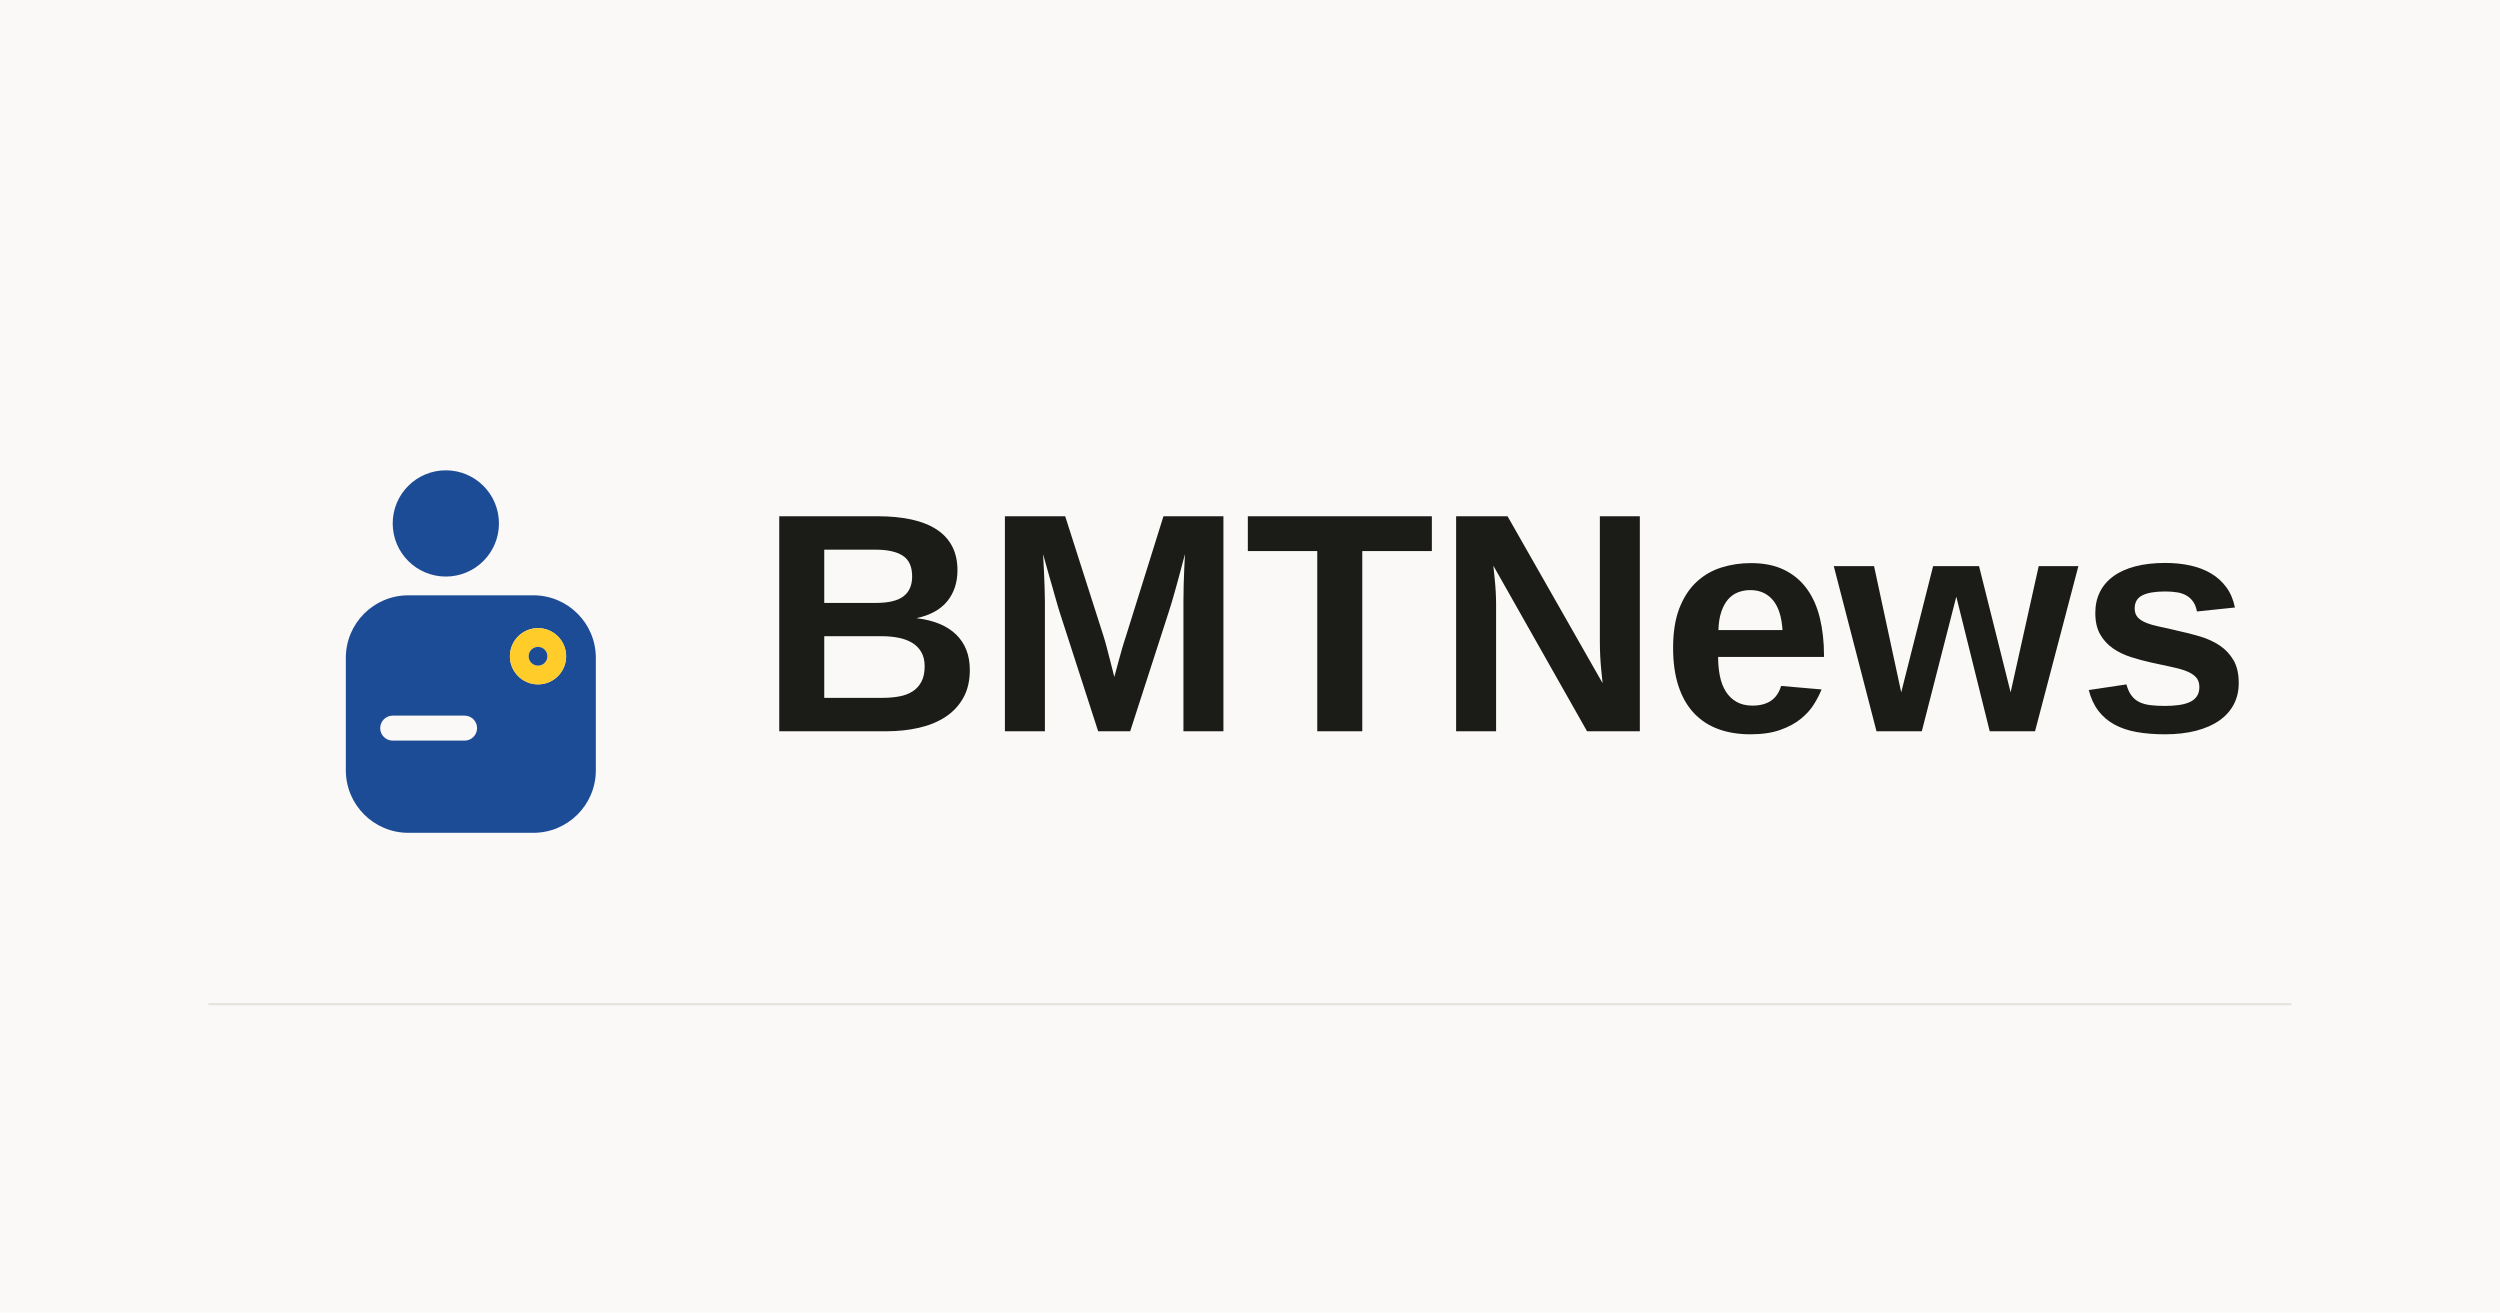
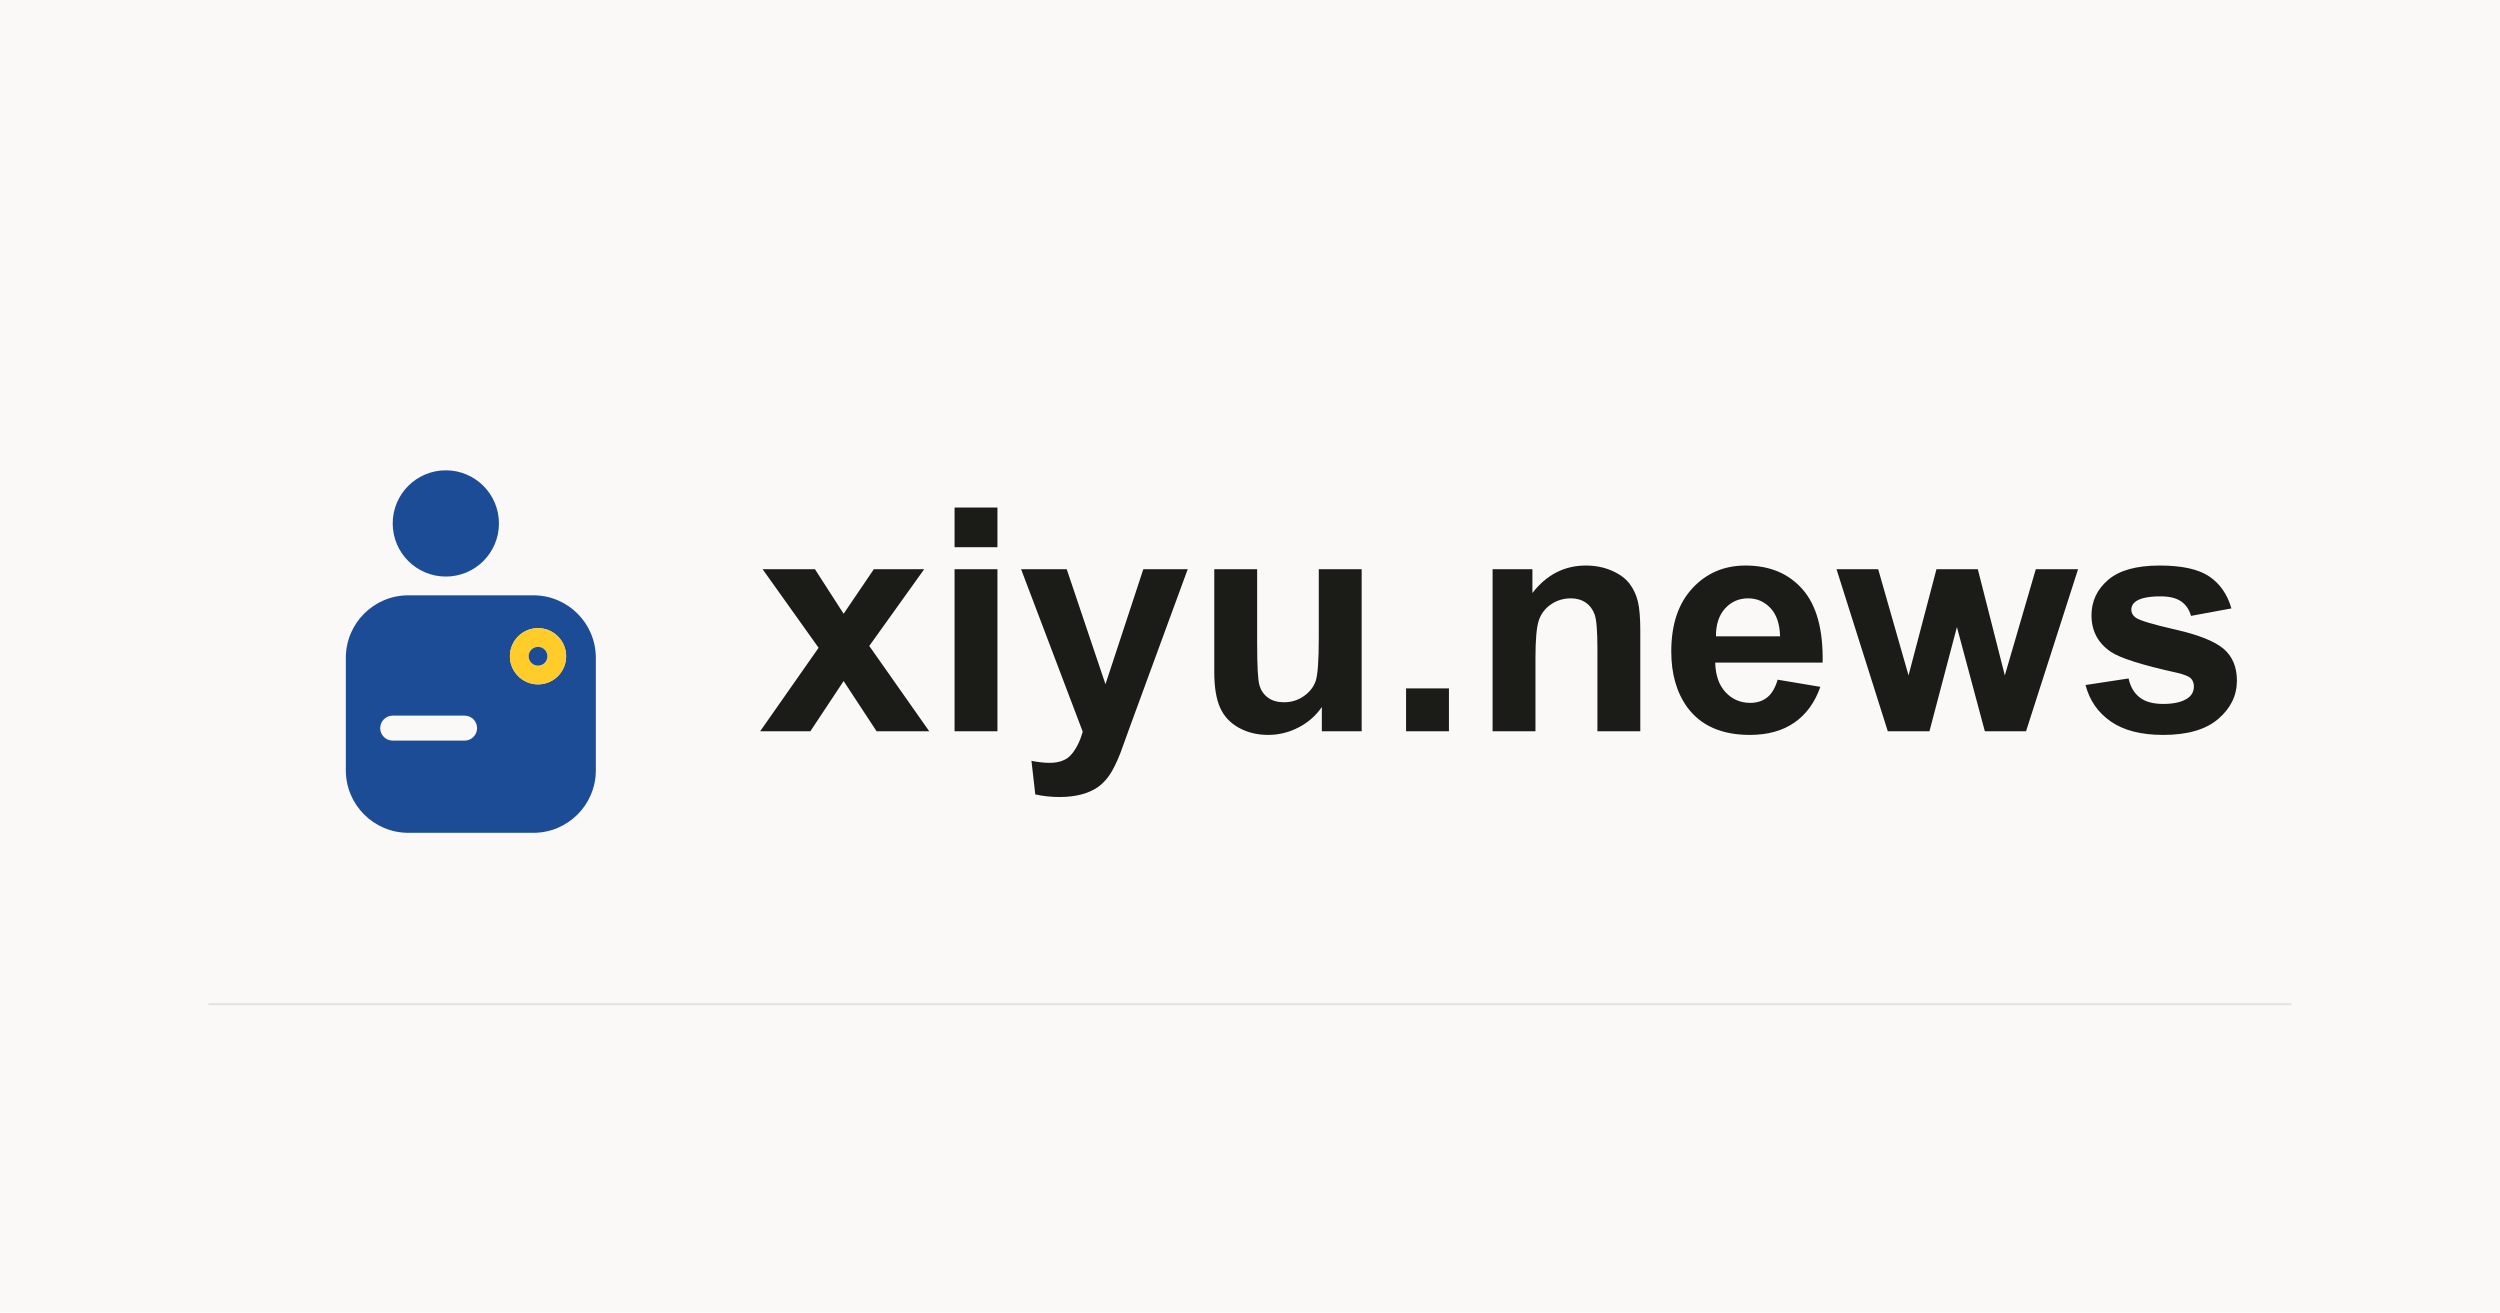
- <svg xmlns="http://www.w3.org/2000/svg" width="1200" height="630" viewBox="0 0 1200 630" role="img" aria-label="BMTNews">
+ <svg xmlns="http://www.w3.org/2000/svg" width="1200" height="630" viewBox="0 0 1200 630" role="img" aria-label="xiyu.news">
  <rect width="1200" height="630" fill="#faf9f7" />
  <g transform="translate(100 180) scale(1.5)">
    <path fill="#1d4c96" fill-rule="evenodd" transform="translate(20 24) scale(.25)" d="M292 94A68 68 0 1 0 156 94A68 68 0 1 0 292 94ZM176 186H336A80 80 0 0 1 416 266V410A80 80 0 0 1 336 490H176A80 80 0 0 1 96 410V266A80 80 0 0 1 176 186ZM156 340H248A16 16 0 0 1 264 356A16 16 0 0 1 248 372H156A16 16 0 0 1 140 356A16 16 0 0 1 156 340ZM378 264A36 36 0 1 0 306 264A36 36 0 1 0 378 264Z" />
    <path fill="#ffcc29" fill-rule="evenodd" transform="translate(20 24) scale(.25)" d="M378 264A36 36 0 1 0 306 264A36 36 0 1 0 378 264ZM354 264A12 12 0 1 0 330 264A12 12 0 1 0 354 264Z" />
    <path fill="#1d4c96" fill-rule="evenodd" transform="translate(20 24) scale(.25)" d="M354 264A12 12 0 1 0 330 264A12 12 0 1 0 354 264Z" />
-     <path fill="#1b1b18" transform="translate(176 34)" d="M67.676 60.371Q67.676 65.596 65.576 69.331Q63.477 73.066 59.839 75.435Q56.201 77.803 51.367 78.901Q46.533 80.0 41.113 80.0H6.689V11.201H38.184Q44.287 11.201 49.048 12.251Q53.809 13.301 57.08 15.449Q60.352 17.598 62.036 20.845Q63.721 24.092 63.721 28.486Q63.721 34.346 60.474 38.374Q57.227 42.402 50.586 43.818Q58.936 44.795 63.306 49.067Q67.676 53.34 67.676 60.371ZM49.219 30.439Q49.219 25.801 46.265 23.848Q43.311 21.895 37.5 21.895H21.094V38.936H37.598Q43.701 38.936 46.46 36.812Q49.219 34.688 49.219 30.439ZM53.223 59.248Q53.223 56.514 52.148 54.658Q51.074 52.803 49.194 51.68Q47.314 50.557 44.8 50.068Q42.285 49.58 39.355 49.58H21.094V69.307H39.893Q42.725 69.307 45.166 68.843Q47.607 68.379 49.39 67.231Q51.172 66.084 52.197 64.131Q53.223 62.178 53.223 59.248ZM136.035 80.0V38.301Q136.035 35.811 136.108 33.174Q136.182 30.537 136.279 28.34Q136.426 25.752 136.523 23.311Q135.498 27.168 134.57 30.635Q134.18 32.1 133.74 33.662Q133.301 35.225 132.886 36.689Q132.471 38.154 132.08 39.424Q131.689 40.693 131.396 41.621L118.994 80.0H108.74L96.338 41.621Q96.045 40.693 95.679 39.424Q95.312 38.154 94.897 36.689Q94.482 35.225 94.043 33.662Q93.604 32.1 93.164 30.635Q92.188 27.168 91.113 23.311Q91.26 26.143 91.406 28.877Q91.504 31.221 91.602 33.809Q91.699 36.396 91.699 38.301V80.0H78.906V11.201H98.193L110.498 49.678Q110.986 51.191 111.548 53.389Q112.109 55.586 112.646 57.637Q113.232 60.029 113.916 62.617Q114.6 60.078 115.234 57.734Q115.527 56.709 115.82 55.635Q116.113 54.561 116.406 53.535Q116.699 52.51 116.992 51.582Q117.285 50.654 117.529 49.922L129.639 11.201H148.828V80.0ZM193.262 22.334V80.0H178.857V22.334H156.641V11.201H215.527V22.334ZM265.186 80.0 235.205 27.021Q235.449 29.17 235.645 31.318Q235.84 33.174 235.962 35.322Q236.084 37.471 236.084 39.424V80.0H223.291V11.201H239.746L270.166 64.619Q269.922 62.568 269.727 60.322Q269.531 58.418 269.409 56.025Q269.287 53.633 269.287 51.191V11.201H282.08V80.0ZM317.432 80.977Q311.719 80.977 307.153 79.292Q302.588 77.607 299.365 74.165Q296.143 70.723 294.434 65.522Q292.725 60.322 292.725 53.34Q292.725 45.771 294.751 40.596Q296.777 35.42 300.22 32.222Q303.662 29.023 308.154 27.607Q312.646 26.191 317.627 26.191Q323.877 26.191 328.296 28.364Q332.715 30.537 335.547 34.443Q338.379 38.35 339.697 43.794Q341.016 49.238 341.016 55.83V56.221H307.129Q307.129 59.541 307.715 62.397Q308.301 65.254 309.619 67.329Q310.938 69.404 313.037 70.601Q315.137 71.797 318.115 71.797Q321.729 71.797 324.023 70.259Q326.318 68.721 327.295 65.498L340.234 66.621Q339.355 68.867 337.769 71.406Q336.182 73.945 333.545 76.069Q330.908 78.193 326.978 79.585Q323.047 80.977 317.432 80.977ZM317.432 34.834Q315.332 34.834 313.501 35.542Q311.67 36.25 310.327 37.788Q308.984 39.326 308.154 41.768Q307.324 44.209 307.227 47.627H327.734Q327.344 41.23 324.658 38.032Q321.973 34.834 317.432 34.834ZM365.723 67.549 375.928 27.168H390.625L400.732 67.549L409.717 27.168H422.412L408.545 80.0H394.043L383.35 36.934L372.314 80.0H357.812L344.141 27.168H357.031ZM473.73 64.57Q473.73 68.379 472.144 71.406Q470.557 74.434 467.529 76.558Q464.502 78.682 460.107 79.829Q455.713 80.977 450.098 80.977Q445.068 80.977 441.016 80.244Q436.963 79.512 433.911 77.827Q430.859 76.143 428.809 73.457Q426.758 70.771 425.732 66.816L437.793 65.01Q438.379 67.207 439.404 68.574Q440.43 69.941 441.943 70.674Q443.457 71.406 445.483 71.65Q447.51 71.895 450.098 71.895Q452.441 71.895 454.468 71.626Q456.494 71.357 457.983 70.698Q459.473 70.039 460.303 68.843Q461.133 67.646 461.133 65.84Q461.133 63.789 459.937 62.593Q458.74 61.396 456.665 60.64Q454.59 59.883 451.782 59.321Q448.975 58.76 445.801 58.027Q442.48 57.295 439.258 56.27Q436.035 55.244 433.496 53.486Q430.957 51.729 429.395 49.019Q427.832 46.309 427.832 42.158Q427.832 38.398 429.297 35.444Q430.762 32.49 433.594 30.415Q436.426 28.34 440.601 27.241Q444.775 26.143 450.195 26.143Q454.492 26.143 458.203 26.948Q461.914 27.754 464.844 29.487Q467.773 31.221 469.751 33.906Q471.729 36.592 472.51 40.4L460.352 41.67Q460.01 39.766 459.131 38.521Q458.252 37.275 456.958 36.543Q455.664 35.811 453.955 35.542Q452.246 35.273 450.195 35.273Q445.312 35.273 442.871 36.519Q440.43 37.764 440.43 40.693Q440.43 42.5 441.431 43.574Q442.432 44.648 444.263 45.356Q446.094 46.064 448.608 46.577Q451.123 47.09 454.102 47.822Q457.764 48.604 461.304 49.653Q464.844 50.703 467.603 52.534Q470.361 54.365 472.046 57.246Q473.73 60.127 473.73 64.57Z" />
+     <path fill="#1b1b18" transform="translate(176 34)" d="M0.586 80.0 19.287 53.291 1.367 28.145H18.115L27.295 42.402L36.963 28.145H53.076L35.498 52.705L54.688 80.0H37.842L27.295 63.936L16.65 80.0ZM62.793 21.113V8.418H76.514V21.113ZM62.793 80.0V28.145H76.514V80.0ZM84.082 28.145H98.682L111.084 64.961L123.193 28.145H137.402L119.092 78.047L115.82 87.08Q114.014 91.621 112.378 94.014Q110.742 96.406 108.618 97.896Q106.494 99.385 103.394 100.215Q100.293 101.045 96.387 101.045Q92.432 101.045 88.623 100.215L87.402 89.473Q90.625 90.107 93.213 90.107Q97.998 90.107 100.293 87.3Q102.588 84.492 103.809 80.146ZM180.322 80.0V72.236Q177.49 76.387 172.876 78.779Q168.262 81.172 163.135 81.172Q157.91 81.172 153.76 78.877Q149.609 76.582 147.754 72.432Q145.898 68.281 145.898 60.957V28.145H159.619V51.973Q159.619 62.91 160.376 65.376Q161.133 67.842 163.135 69.282Q165.137 70.723 168.213 70.723Q171.729 70.723 174.512 68.794Q177.295 66.865 178.32 64.009Q179.346 61.152 179.346 50.02V28.145H193.066V80.0ZM207.275 80.0V66.279H220.996V80.0ZM282.227 80.0H268.506V53.535Q268.506 45.137 267.627 42.671Q266.748 40.205 264.771 38.838Q262.793 37.471 260.01 37.471Q256.445 37.471 253.613 39.424Q250.781 41.377 249.731 44.6Q248.682 47.822 248.682 56.514V80.0H234.961V28.145H247.705V35.762Q254.492 26.973 264.795 26.973Q269.336 26.973 273.096 28.608Q276.855 30.244 278.784 32.783Q280.713 35.322 281.47 38.545Q282.227 41.768 282.227 47.773ZM326.172 63.496 339.844 65.791Q337.207 73.311 331.519 77.241Q325.83 81.172 317.285 81.172Q303.76 81.172 297.266 72.334Q292.139 65.254 292.139 54.463Q292.139 41.572 298.877 34.272Q305.615 26.973 315.918 26.973Q327.49 26.973 334.18 34.614Q340.869 42.256 340.576 58.027H306.201Q306.348 64.131 309.521 67.524Q312.695 70.918 317.432 70.918Q320.654 70.918 322.852 69.16Q325.049 67.402 326.172 63.496ZM326.953 49.629Q326.807 43.672 323.877 40.571Q320.947 37.471 316.748 37.471Q312.256 37.471 309.326 40.742Q306.396 44.014 306.445 49.629ZM361.426 80.0 345.02 28.145H358.35L368.066 62.129L377.002 28.145H390.234L398.877 62.129L408.789 28.145H422.314L405.664 80.0H392.48L383.545 46.65L374.756 80.0ZM424.707 65.205 438.477 63.105Q439.355 67.109 442.041 69.185Q444.727 71.26 449.561 71.26Q454.883 71.26 457.568 69.307Q459.375 67.939 459.375 65.645Q459.375 64.082 458.398 63.057Q457.373 62.08 453.809 61.25Q437.207 57.588 432.764 54.561Q426.611 50.361 426.611 42.891Q426.611 36.152 431.934 31.562Q437.256 26.973 448.438 26.973Q459.082 26.973 464.258 30.439Q469.434 33.906 471.387 40.693L458.447 43.086Q457.617 40.059 455.298 38.447Q452.979 36.836 448.682 36.836Q443.262 36.836 440.918 38.35Q439.355 39.424 439.355 41.133Q439.355 42.598 440.723 43.623Q442.578 44.99 453.54 47.48Q464.502 49.971 468.848 53.584Q473.145 57.246 473.145 63.789Q473.145 70.918 467.188 76.045Q461.23 81.172 449.561 81.172Q438.965 81.172 432.788 76.875Q426.611 72.578 424.707 65.205Z" />
  </g>
  <path stroke="#e4e2dc" d="M100 482H1100" />
</svg>
